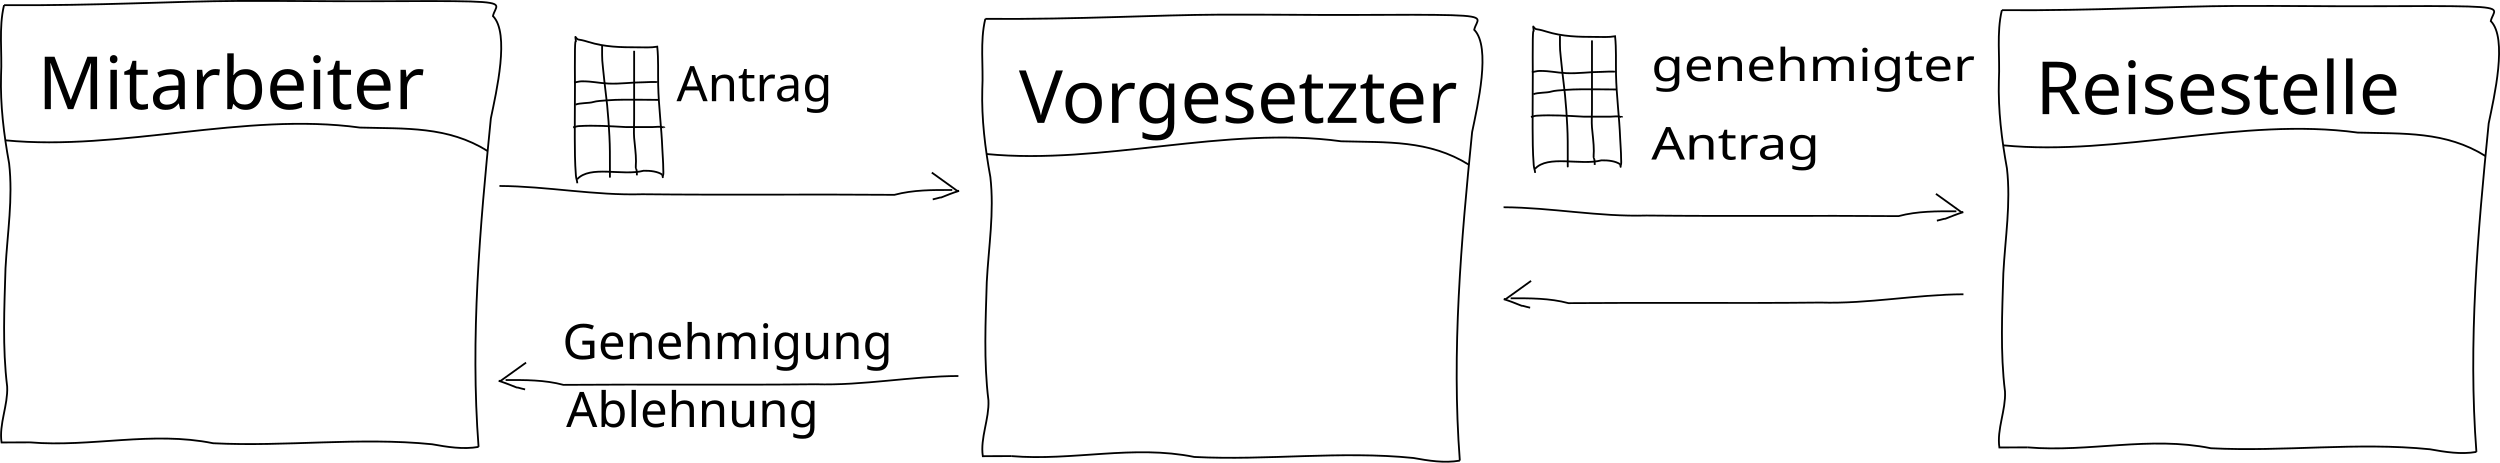
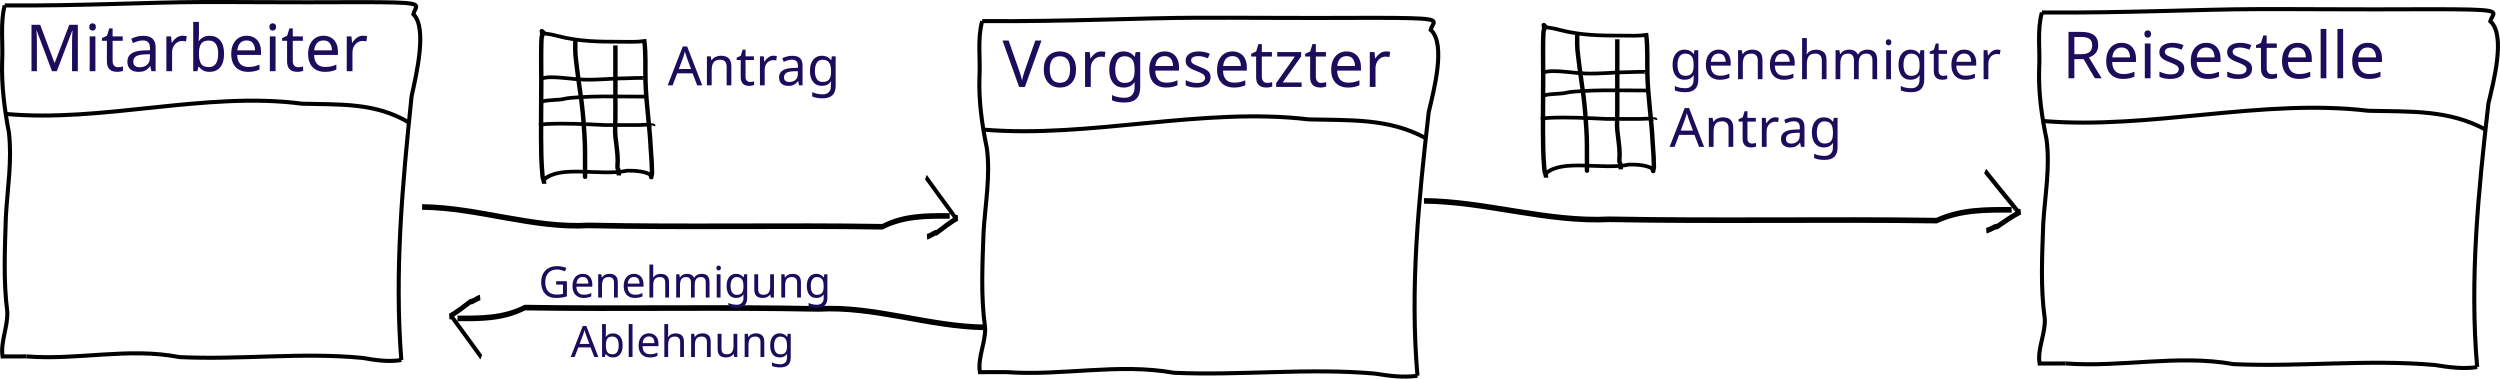
- <svg xmlns="http://www.w3.org/2000/svg" width="1363.286" height="252.301" viewBox="0 0 1363.286 252.301" version="1.1" id="svg5">
-   <defs id="defs2">
-     <rect x="325.743" y="-45.833" width="85.119" height="193.154" id="rect41378" />
-   </defs>
-   <g id="layer1" transform="translate(-17.12047,-12.51951)">
+ <svg xmlns="http://www.w3.org/2000/svg" width="615.424" height="93.214" viewBox="0 0 615.424 93.214" version="1.1" id="svg5">
+   <g id="layer1" transform="translate(-31.44192,-54.49134)">
    <g id="g43014">
-       <text xml:space="preserve" style="font-style:normal;font-weight:normal;font-size:40px;line-height:1.25;font-family:sans-serif;fill:#000000;fill-opacity:1;stroke:none" x="37.649" y="72.024" id="text10427">
-         <tspan id="tspan10425" x="37.649" y="72.024">Mitarbeiter</tspan>
+       <text xml:space="preserve" style="font-style:normal;font-variant:normal;font-weight:normal;font-stretch:normal;font-size:16px;line-height:1.25;font-family:sans-serif;-inkscape-font-specification:'sans-serif, Normal';font-variant-ligatures:normal;font-variant-caps:normal;font-variant-numeric:normal;font-variant-east-asian:normal;fill:#1c0c5b;fill-opacity:1;stroke:none" x="37.649" y="72.024" id="text10427">
+         <tspan id="tspan10425" x="37.649" y="72.024" style="font-style:normal;font-variant:normal;font-weight:normal;font-stretch:normal;font-size:16px;font-family:sans-serif;-inkscape-font-specification:'sans-serif, Normal';font-variant-ligatures:normal;font-variant-caps:normal;font-variant-numeric:normal;font-variant-east-asian:normal;fill:#1c0c5b;fill-opacity:1">Mitarbeiter</tspan>
      </text>
-       <path style="fill:none;stroke:#000000;stroke-width:1px;stroke-linecap:butt;stroke-linejoin:miter;stroke-opacity:1" d="m 19.32,15.335 c -2.978,12.545 -0.957,25.59 -1.636,38.353 -0.451,16.111 1.533,32.107 4.403,47.925 2.189,19.146 -0.944,37.85 -1.967,57.239 -0.631,21.507 -1.712,43.086 0.914,64.518 0.488,10.178 -4.524,20.402 -3.073,30.435 l 15.509,-0.057" id="path19068" />
-       <path style="fill:none;stroke:#000000;stroke-width:1px;stroke-linecap:butt;stroke-linejoin:miter;stroke-opacity:1" d="m 19.32,15.335 c 51.468,0.364 93.612,-2.193 127.388,-2.299 28.716,-0.09 51.972,0.227 70.315,0.154 57.908,-0.231 69.596,-0.234 70.667,2.5 0.482,1.23 -1.184,3.012 -1.758,5.577 9.317,9.428 1.836,41.395 -1.14,55.795 -5.963,59.478 -11.256,119.381 -6.705,179.16" id="path19070" />
-       <path style="fill:none;stroke:#000000;stroke-width:1px;stroke-linecap:butt;stroke-linejoin:miter;stroke-opacity:1" d="M 20.022,89.035 C 83.048,95.135 150.359,73.485 213.351,82.084 c 24.926,0.718 47.898,-0.86 69.721,12.819" id="path19072" />
-       <path style="fill:none;stroke:#000000;stroke-width:1px;stroke-linecap:butt;stroke-linejoin:miter;stroke-opacity:1" d="m 33.47,253.749 c 33.309,2.799 66.676,-6.289 99.84,0.476 39.778,2.004 79.85,-3.423 119.43,0.553 8.332,1.497 16.901,2.907 25.349,1.444" id="path19074" />
+       <path style="fill:none;stroke:#000000;stroke-width:1;stroke-linecap:butt;stroke-linejoin:miter;stroke-miterlimit:4;stroke-dasharray:none;stroke-opacity:1" d="m 32.584,55.83 c -1.124,4.546 -0.361,9.273 -0.617,13.898 -0.17,5.838 0.579,11.634 1.662,17.366 0.826,6.938 -0.356,13.715 -0.742,20.741 -0.238,7.793 -0.646,15.613 0.345,23.379 0.184,3.688 -1.707,7.393 -1.16,11.029 l 5.853,-0.021" id="path19068" />
+       <path style="fill:none;stroke:#000000;stroke-width:1;stroke-linecap:butt;stroke-linejoin:miter;stroke-miterlimit:4;stroke-dasharray:none;stroke-opacity:1" d="m 32.584,55.83 c 19.422,0.132 35.326,-0.795 48.072,-0.833 10.836,-0.033 19.613,0.082 26.535,0.056 21.853,-0.084 26.263,-0.085 26.667,0.906 0.182,0.446 -0.447,1.092 -0.664,2.021 3.516,3.416 0.693,15 -0.43,20.218 -2.25,21.553 -4.247,43.259 -2.53,64.921" id="path19070" />
+       <path style="fill:none;stroke:#000000;stroke-width:1;stroke-linecap:butt;stroke-linejoin:miter;stroke-miterlimit:4;stroke-dasharray:none;stroke-opacity:1" d="m 32.849,82.537 c 23.784,2.21 49.185,-5.635 72.956,-2.519 9.406,0.26 18.075,-0.312 26.31,4.645" id="path19072" />
+       <path style="fill:none;stroke:#000000;stroke-width:1;stroke-linecap:butt;stroke-linejoin:miter;stroke-miterlimit:4;stroke-dasharray:none;stroke-opacity:1" d="m 37.924,142.223 c 12.57,1.014 25.161,-2.279 37.676,0.173 15.011,0.726 30.133,-1.24 45.069,0.2 3.144,0.543 6.378,1.053 9.566,0.523" id="path19074" />
    </g>
-     <g id="g43006">
-       <text xml:space="preserve" style="font-style:normal;font-weight:normal;font-size:40px;line-height:1.25;font-family:sans-serif;fill:#000000;fill-opacity:1;stroke:none" x="572.744" y="79.504" id="text10427-9">
-         <tspan id="tspan10425-1" x="572.744" y="79.504">Vorgesetzter</tspan>
+     <g id="g42933-3" transform="matrix(0.5859017,0,0,1.004825,212.3804,-10.53941)" style="stroke-width:1.375;stroke-miterlimit:4;stroke-dasharray:none">
+       <path style="fill:none;stroke:#000000;stroke-width:1.375;stroke-linecap:butt;stroke-linejoin:miter;stroke-miterlimit:4;stroke-dasharray:none;stroke-opacity:1" d="m 289.471,113.93 c 26.06,0.14 51.873,5.292 77.974,4.512 45.8,0.503 91.603,-0.061 137.403,0.326 10.3,-2.753 21.033,-2.667 31.536,-2.643" id="path42322-4" />
+       <path style="fill:none;stroke:#000000;stroke-width:1.375;stroke-linecap:butt;stroke-linejoin:miter;stroke-miterlimit:4;stroke-dasharray:none;stroke-opacity:1" d="m 525.245,106.623 c 3.211,2.325 10.083,7.307 11.46,8.235 2.621,1.766 1.766,1.734 3.414,1.734" id="path42539-4" />
+       <path style="fill:none;stroke:#000000;stroke-width:1.375;stroke-linecap:butt;stroke-linejoin:miter;stroke-miterlimit:4;stroke-dasharray:none;stroke-opacity:1" d="m 540.095,116.607 c -3.356,1.03 -6.618,2.352 -9.803,3.623 -0.162,0.065 -0.369,-0.038 -0.545,0 -1.365,0.297 -2.606,0.793 -3.994,1.014" id="path42541-3" />
+     </g>
+     <text xml:space="preserve" style="font-style:normal;font-variant:normal;font-weight:normal;font-stretch:normal;font-size:13.333px;line-height:1.25;font-family:sans-serif;-inkscape-font-specification:'sans-serif, Normal';font-variant-ligatures:normal;font-variant-caps:normal;font-variant-numeric:normal;font-variant-east-asian:normal;fill:#1c0c5b;fill-opacity:1;stroke:none" x="442.44" y="73.986" id="text44302-9">
+       <tspan id="tspan44300-72" x="442.44" y="73.986" style="font-style:normal;font-variant:normal;font-weight:normal;font-stretch:normal;font-size:13.333px;font-family:sans-serif;-inkscape-font-specification:'sans-serif, Normal';font-variant-ligatures:normal;font-variant-caps:normal;font-variant-numeric:normal;font-variant-east-asian:normal;fill:#1c0c5b;fill-opacity:1">genehmigter</tspan>
+       <tspan x="442.44" y="90.652" style="font-style:normal;font-variant:normal;font-weight:normal;font-stretch:normal;font-size:13.333px;font-family:sans-serif;-inkscape-font-specification:'sans-serif, Normal';font-variant-ligatures:normal;font-variant-caps:normal;font-variant-numeric:normal;font-variant-east-asian:normal;fill:#1c0c5b;fill-opacity:1" id="tspan1146">Antrag</tspan>
+     </text>
+     <g id="g42980-2" transform="matrix(0.5652674,0,0,0.4715808,191.3804,47.0981)" style="stroke-width:1.937;stroke-miterlimit:4;stroke-dasharray:none">
+       <path style="fill:none;stroke:#000000;stroke-width:1.937;stroke-linecap:butt;stroke-linejoin:miter;stroke-miterlimit:4;stroke-dasharray:none;stroke-opacity:1" d="m 389.612,31.155 c -0.084,-0.808 -0.168,-1.617 -0.252,-2.425 0,-0.058 -0.006,-0.231 0,-0.173 0.643,6.186 -0.066,-1.841 -0.252,6.93 -0.137,6.466 0,12.935 0,19.403 0,12.877 -0.23,25.757 0,38.632 0.063,3.527 0.242,7.052 0.504,10.568 0.158,2.123 0.756,2.898 0.756,4.331" id="path23358-7" />
+       <path style="fill:none;stroke:#000000;stroke-width:1.937;stroke-linecap:butt;stroke-linejoin:miter;stroke-miterlimit:4;stroke-dasharray:none;stroke-opacity:1" d="m 389.36,28.73 c 2.145,2.211 0.326,0.496 7.059,2.599 9.06,2.83 17.649,2.945 26.975,2.945 3.515,0 7.126,0.248 10.588,-0.346 0.717,6.909 0.36,13.861 0.504,20.789 0.244,11.723 1.821,23.304 2.269,34.994 0.138,3.612 0.504,7.095 0.504,10.741 0,0.851 0.144,2.228 0,3.118 -0.311,1.922 -0.252,-0.301 -0.252,1.213 0,0.116 0.024,0.459 0,0.346 -0.096,-0.459 -0.168,-0.924 -0.252,-1.386" id="path23360-0" />
+       <path style="fill:none;stroke:#000000;stroke-width:1.937;stroke-linecap:butt;stroke-linejoin:miter;stroke-miterlimit:4;stroke-dasharray:none;stroke-opacity:1" d="m 390.266,106.256 c 7.089,-7.866 24.773,-1.68 36.295,-4.68 3.682,-0.074 7.787,0.403 10.194,2.166" id="path23362-3" />
+       <path style="fill:none;stroke:#000000;stroke-width:1.937;stroke-linecap:butt;stroke-linejoin:miter;stroke-miterlimit:4;stroke-dasharray:none;stroke-opacity:1" d="m 403.916,33.407 c 0,9.443 -0.162,5.733 1.234,19.403 0.445,4.356 1.08,8.631 1.509,12.993 0.732,7.445 0.872,10.561 1.234,16.977 0.317,5.609 0.274,11.169 0.274,16.804 0,0.262 0,7.626 0,4.677" id="path23364-4" />
+       <path style="fill:none;stroke:#000000;stroke-width:1.937;stroke-linecap:butt;stroke-linejoin:miter;stroke-miterlimit:4;stroke-dasharray:none;stroke-opacity:1" d="m 421.376,36.179 c 0,4.092 0,8.184 0,12.276 0,8.432 0,16.864 0,25.296 0,3.211 -0.256,6.65 0,9.858 0.347,4.358 1.008,8.418 1.008,12.834 0,0.346 -0.24,3.915 0,4.092 0.511,0.377 0.504,2.587 0.504,3.534" id="path23366-6" />
+       <path style="fill:none;stroke:#000000;stroke-width:1.937;stroke-linecap:butt;stroke-linejoin:miter;stroke-miterlimit:4;stroke-dasharray:none;stroke-opacity:1" d="m 388.603,53.503 c 1.429,-0.231 2.841,-0.693 4.286,-0.693 5.852,0 8.92,0.945 14.37,1.213 6.569,0.322 12.88,-0.693 19.412,-0.693 0.655,0 6.78,-0.365 7.311,0 0.226,0.155 0,-0.289 0,0" id="path23368-3" />
+       <path style="fill:none;stroke:#000000;stroke-width:1.937;stroke-linecap:butt;stroke-linejoin:miter;stroke-miterlimit:4;stroke-dasharray:none;stroke-opacity:1" d="m 389.391,65.541 c 2.269,-1.039 7.442,-0.695 9.801,-1.47 1.5,-0.493 5.085,-0.715 7.059,-0.866 6.375,-0.487 12.769,-0.395 19.16,-0.346 l 9.412,0.072" id="path23370-6" />
+       <path style="fill:none;stroke:#000000;stroke-width:1.937;stroke-linecap:butt;stroke-linejoin:miter;stroke-miterlimit:4;stroke-dasharray:none;stroke-opacity:1" d="m 388.099,77.93 c 1.008,-0.231 1.996,-0.629 3.025,-0.693 8.544,-0.534 17.201,0.07 25.714,0.52 0.755,0.04 1.513,0 2.269,0 h 12.353 c 0.751,0 4.524,-0.356 5.042,0 0.324,0.223 1.46,-0.043 1.345,0.353" id="path23372-3" />
+     </g>
+     <g id="g43014-8" transform="translate(247.6536,45.58126)">
+       <g id="g956" transform="translate(-7.071068,-41.7193)">
+         <text xml:space="preserve" style="font-style:normal;font-variant:normal;font-weight:normal;font-stretch:normal;font-size:16px;line-height:1.25;font-family:sans-serif;-inkscape-font-specification:'sans-serif, Normal';font-variant-ligatures:normal;font-variant-caps:normal;font-variant-numeric:normal;font-variant-east-asian:normal;fill:#1c0c5b;fill-opacity:1;stroke:none" x="37.649" y="72.024" id="text10427-5">
+           <tspan id="tspan10425-3" x="37.649" y="72.024">Vorgesetzter</tspan>
+         </text>
+         <path style="fill:none;stroke:#000000;stroke-width:1;stroke-linecap:butt;stroke-linejoin:miter;stroke-miterlimit:4;stroke-dasharray:none;stroke-opacity:1" d="m 32.646,55.83 c -1.233,4.546 -0.396,9.273 -0.677,13.898 -0.187,5.838 0.635,11.634 1.823,17.366 0.907,6.938 -0.391,13.715 -0.815,20.741 -0.261,7.793 -0.709,15.613 0.378,23.379 0.202,3.688 -1.873,7.393 -1.273,11.029 l 6.422,-0.021" id="path19068-9" />
+         <path style="fill:none;stroke:#000000;stroke-width:1;stroke-linecap:butt;stroke-linejoin:miter;stroke-miterlimit:4;stroke-dasharray:none;stroke-opacity:1" d="m 32.646,55.83 c 21.312,0.132 38.763,-0.795 52.748,-0.833 11.891,-0.033 21.52,0.082 29.116,0.056 23.978,-0.084 28.818,-0.085 29.262,0.906 0.199,0.446 -0.49,1.092 -0.728,2.021 3.858,3.416 0.76,15 -0.472,20.218 -2.469,21.553 -4.661,43.259 -2.776,64.921" id="path19070-4" />
+         <path style="fill:none;stroke:#000000;stroke-width:1;stroke-linecap:butt;stroke-linejoin:miter;stroke-miterlimit:4;stroke-dasharray:none;stroke-opacity:1" d="m 32.937,82.537 c 26.098,2.21 53.97,-5.635 80.053,-2.519 10.321,0.26 19.833,-0.312 28.87,4.645" id="path19072-1" />
+         <path style="fill:none;stroke:#000000;stroke-width:1;stroke-linecap:butt;stroke-linejoin:miter;stroke-miterlimit:4;stroke-dasharray:none;stroke-opacity:1" d="m 38.505,142.223 c 13.792,1.014 27.609,-2.279 41.341,0.173 16.471,0.726 33.064,-1.24 49.453,0.2 3.45,0.543 6.998,1.053 10.496,0.523" id="path19074-5" />
+       </g>
+     </g>
+     <text xml:space="preserve" style="font-style:normal;font-variant:normal;font-weight:normal;font-stretch:normal;font-size:10.667px;line-height:1.25;font-family:sans-serif;-inkscape-font-specification:'sans-serif, Normal';font-variant-ligatures:normal;font-variant-caps:normal;font-variant-numeric:normal;font-variant-east-asian:normal;fill:#1c0c5b;fill-opacity:1;stroke:none" x="171.929" y="142.376" id="text44302-8-8">
+       <tspan id="tspan44300-7-3" x="171.929" y="142.376" style="font-style:normal;font-variant:normal;font-weight:normal;font-stretch:normal;font-size:10.667px;font-family:sans-serif;-inkscape-font-specification:'sans-serif, Normal';font-variant-ligatures:normal;font-variant-caps:normal;font-variant-numeric:normal;font-variant-east-asian:normal;fill:#1c0c5b;fill-opacity:1">Ablehnung</tspan>
+     </text>
+     <g id="g42933-4" transform="matrix(-0.5260187,0,0,-1.006043,426.2058,249.6955)" style="stroke-width:1.375;stroke-miterlimit:4;stroke-dasharray:none">
+       <path style="fill:none;stroke:#000000;stroke-width:1.375;stroke-linecap:butt;stroke-linejoin:miter;stroke-miterlimit:4;stroke-dasharray:none;stroke-opacity:1" d="m 289.471,113.93 c 26.06,0.14 51.873,5.292 77.974,4.512 45.8,0.503 91.603,-0.061 137.403,0.326 10.3,-2.753 21.033,-2.667 31.536,-2.643" id="path42322-1" />
+       <path style="fill:none;stroke:#000000;stroke-width:1.375;stroke-linecap:butt;stroke-linejoin:miter;stroke-miterlimit:4;stroke-dasharray:none;stroke-opacity:1" d="m 525.245,106.623 c 3.211,2.325 10.083,7.307 11.46,8.235 2.621,1.766 1.766,1.734 3.414,1.734" id="path42539-5" />
+       <path style="fill:none;stroke:#000000;stroke-width:1.375;stroke-linecap:butt;stroke-linejoin:miter;stroke-miterlimit:4;stroke-dasharray:none;stroke-opacity:1" d="m 540.095,116.607 c -3.356,1.03 -6.618,2.352 -9.803,3.623 -0.162,0.065 -0.369,-0.038 -0.545,0 -1.365,0.297 -2.606,0.793 -3.994,1.014" id="path42541-5" />
+     </g>
+     <text xml:space="preserve" style="font-style:normal;font-variant:normal;font-weight:normal;font-stretch:normal;font-size:10.667px;line-height:1.25;font-family:sans-serif;-inkscape-font-specification:'sans-serif, Normal';font-variant-ligatures:normal;font-variant-caps:normal;font-variant-numeric:normal;font-variant-east-asian:normal;fill:#1c0c5b;fill-opacity:1;stroke:none" x="164.013" y="127.727" id="text44302-8">
+       <tspan id="tspan44300-7" x="164.013" y="127.727" style="font-style:normal;font-variant:normal;font-weight:normal;font-stretch:normal;font-size:10.667px;font-family:sans-serif;-inkscape-font-specification:'sans-serif, Normal';font-variant-ligatures:normal;font-variant-caps:normal;font-variant-numeric:normal;font-variant-east-asian:normal;fill:#1c0c5b;fill-opacity:1">Genehmigung</tspan>
+     </text>
+     <g id="g42933" transform="matrix(0.5260187,0,0,1.006043,-16.91262,-9.174027)" style="stroke-width:1.375;stroke-miterlimit:4;stroke-dasharray:none">
+       <path style="fill:none;stroke:#000000;stroke-width:1.375;stroke-linecap:butt;stroke-linejoin:miter;stroke-miterlimit:4;stroke-dasharray:none;stroke-opacity:1" d="m 289.471,113.93 c 26.06,0.14 51.873,5.292 77.974,4.512 45.8,0.503 91.603,-0.061 137.403,0.326 10.3,-2.753 21.033,-2.667 31.536,-2.643" id="path42322" />
+       <path style="fill:none;stroke:#000000;stroke-width:1.375;stroke-linecap:butt;stroke-linejoin:miter;stroke-miterlimit:4;stroke-dasharray:none;stroke-opacity:1" d="m 525.245,106.623 c 3.211,2.325 10.083,7.307 11.46,8.235 2.621,1.766 1.766,1.734 3.414,1.734" id="path42539" />
+       <path style="fill:none;stroke:#000000;stroke-width:1.375;stroke-linecap:butt;stroke-linejoin:miter;stroke-miterlimit:4;stroke-dasharray:none;stroke-opacity:1" d="m 540.095,116.607 c -3.356,1.03 -6.618,2.352 -9.803,3.623 -0.162,0.065 -0.369,-0.038 -0.545,0 -1.365,0.297 -2.606,0.793 -3.994,1.014" id="path42541" />
+     </g>
+     <text xml:space="preserve" style="font-style:normal;font-variant:normal;font-weight:normal;font-stretch:normal;font-size:13.333px;line-height:1.25;font-family:sans-serif;-inkscape-font-specification:'sans-serif, Normal';font-variant-ligatures:normal;font-variant-caps:normal;font-variant-numeric:normal;font-variant-east-asian:normal;fill:#1c0c5b;fill-opacity:1;stroke:none" x="195.802" y="75.49" id="text44302">
+       <tspan id="tspan44300" x="195.802" y="75.49" style="font-style:normal;font-variant:normal;font-weight:normal;font-stretch:normal;font-size:13.333px;font-family:sans-serif;-inkscape-font-specification:'sans-serif, Normal';font-variant-ligatures:normal;font-variant-caps:normal;font-variant-numeric:normal;font-variant-east-asian:normal;fill:#1c0c5b;fill-opacity:1">Antrag</tspan>
+     </text>
+     <g id="g42980" transform="matrix(0.5652674,0,0,0.4715808,-55.25706,48.60231)" style="stroke-width:1.937;stroke-miterlimit:4;stroke-dasharray:none">
+       <path style="fill:none;stroke:#000000;stroke-width:1.937;stroke-linecap:butt;stroke-linejoin:miter;stroke-miterlimit:4;stroke-dasharray:none;stroke-opacity:1" d="m 389.612,31.155 c -0.084,-0.808 -0.168,-1.617 -0.252,-2.425 0,-0.058 -0.006,-0.231 0,-0.173 0.643,6.186 -0.066,-1.841 -0.252,6.93 -0.137,6.466 0,12.935 0,19.403 0,12.877 -0.23,25.757 0,38.632 0.063,3.527 0.242,7.052 0.504,10.568 0.158,2.123 0.756,2.898 0.756,4.331" id="path23358" />
+       <path style="fill:none;stroke:#000000;stroke-width:1.937;stroke-linecap:butt;stroke-linejoin:miter;stroke-miterlimit:4;stroke-dasharray:none;stroke-opacity:1" d="m 389.36,28.73 c 2.145,2.211 0.326,0.496 7.059,2.599 9.06,2.83 17.649,2.945 26.975,2.945 3.515,0 7.126,0.248 10.588,-0.346 0.717,6.909 0.36,13.861 0.504,20.789 0.244,11.723 1.821,23.304 2.269,34.994 0.138,3.612 0.504,7.095 0.504,10.741 0,0.851 0.144,2.228 0,3.118 -0.311,1.922 -0.252,-0.301 -0.252,1.213 0,0.116 0.024,0.459 0,0.346 -0.096,-0.459 -0.168,-0.924 -0.252,-1.386" id="path23360" />
+       <path style="fill:none;stroke:#000000;stroke-width:1.937;stroke-linecap:butt;stroke-linejoin:miter;stroke-miterlimit:4;stroke-dasharray:none;stroke-opacity:1" d="m 390.266,106.256 c 7.089,-7.866 24.773,-1.68 36.295,-4.68 3.682,-0.074 7.787,0.403 10.194,2.166" id="path23362" />
+       <path style="fill:none;stroke:#000000;stroke-width:1.937;stroke-linecap:butt;stroke-linejoin:miter;stroke-miterlimit:4;stroke-dasharray:none;stroke-opacity:1" d="m 403.916,33.407 c 0,9.443 -0.162,5.733 1.234,19.403 0.445,4.356 1.08,8.631 1.509,12.993 0.732,7.445 0.872,10.561 1.234,16.977 0.317,5.609 0.274,11.169 0.274,16.804 0,0.262 0,7.626 0,4.677" id="path23364" />
+       <path style="fill:none;stroke:#000000;stroke-width:1.937;stroke-linecap:butt;stroke-linejoin:miter;stroke-miterlimit:4;stroke-dasharray:none;stroke-opacity:1" d="m 421.376,36.179 c 0,4.092 0,8.184 0,12.276 0,8.432 0,16.864 0,25.296 0,3.211 -0.256,6.65 0,9.858 0.347,4.358 1.008,8.418 1.008,12.834 0,0.346 -0.24,3.915 0,4.092 0.511,0.377 0.504,2.587 0.504,3.534" id="path23366" />
+       <path style="fill:none;stroke:#000000;stroke-width:1.937;stroke-linecap:butt;stroke-linejoin:miter;stroke-miterlimit:4;stroke-dasharray:none;stroke-opacity:1" d="m 388.603,53.503 c 1.429,-0.231 2.841,-0.693 4.286,-0.693 5.852,0 8.92,0.945 14.37,1.213 6.569,0.322 12.88,-0.693 19.412,-0.693 0.655,0 6.78,-0.365 7.311,0 0.226,0.155 0,-0.289 0,0" id="path23368" />
+       <path style="fill:none;stroke:#000000;stroke-width:1.937;stroke-linecap:butt;stroke-linejoin:miter;stroke-miterlimit:4;stroke-dasharray:none;stroke-opacity:1" d="m 389.391,65.541 c 2.269,-1.039 7.442,-0.695 9.801,-1.47 1.5,-0.493 5.085,-0.715 7.059,-0.866 6.375,-0.487 12.769,-0.395 19.16,-0.346 l 9.412,0.072" id="path23370" />
+       <path style="fill:none;stroke:#000000;stroke-width:1.937;stroke-linecap:butt;stroke-linejoin:miter;stroke-miterlimit:4;stroke-dasharray:none;stroke-opacity:1" d="m 388.099,77.93 c 1.008,-0.231 1.996,-0.629 3.025,-0.693 8.544,-0.534 17.201,0.07 25.714,0.52 0.755,0.04 1.513,0 2.269,0 h 12.353 c 0.751,0 4.524,-0.356 5.042,0 0.324,0.223 1.46,-0.043 1.345,0.353" id="path23372" />
+     </g>
+     <g id="g955">
+       <text xml:space="preserve" style="font-style:normal;font-variant:normal;font-weight:normal;font-stretch:normal;font-size:16px;line-height:1.25;font-family:sans-serif;-inkscape-font-specification:'sans-serif, Normal';font-variant-ligatures:normal;font-variant-caps:normal;font-variant-numeric:normal;font-variant-east-asian:normal;fill:#1c0c5b;fill-opacity:1;stroke:none" x="539.096" y="73.764" id="text10427-5-8">
+         <tspan id="tspan10425-3-3" x="539.096" y="73.764" style="font-style:normal;font-variant:normal;font-weight:normal;font-stretch:normal;font-size:16px;font-family:sans-serif;-inkscape-font-specification:'sans-serif, Normal';font-variant-ligatures:normal;font-variant-caps:normal;font-variant-numeric:normal;font-variant-east-asian:normal;fill:#1c0c5b;fill-opacity:1">Reisestelle</tspan>
      </text>
-       <path style="fill:none;stroke:#000000;stroke-width:1px;stroke-linecap:butt;stroke-linejoin:miter;stroke-opacity:1" d="m 554.416,22.815 c -2.978,12.545 -0.957,25.59 -1.636,38.353 -0.451,16.111 1.533,32.107 4.403,47.925 2.189,19.146 -0.944,37.85 -1.967,57.239 -0.631,21.507 -1.712,43.086 0.914,64.518 0.488,10.178 -4.524,20.402 -3.073,30.435 l 15.509,-0.057" id="path19068-2" />
-       <path style="fill:none;stroke:#000000;stroke-width:1px;stroke-linecap:butt;stroke-linejoin:miter;stroke-opacity:1" d="m 554.416,22.815 c 51.468,0.364 93.612,-2.193 127.388,-2.299 28.716,-0.09 51.972,0.227 70.315,0.154 57.908,-0.231 69.596,-0.234 70.667,2.5 0.482,1.23 -1.184,3.012 -1.758,5.577 9.317,9.428 1.836,41.395 -1.14,55.795 -5.963,59.478 -11.256,119.381 -6.705,179.16" id="path19070-0" />
-       <path style="fill:none;stroke:#000000;stroke-width:1px;stroke-linecap:butt;stroke-linejoin:miter;stroke-opacity:1" d="m 555.118,96.516 c 63.026,6.1 130.337,-15.55 193.329,-6.951 24.926,0.718 47.898,-0.86 69.721,12.819" id="path19072-4" />
-       <path style="fill:none;stroke:#000000;stroke-width:1px;stroke-linecap:butt;stroke-linejoin:miter;stroke-opacity:1" d="m 568.566,261.23 c 33.309,2.799 66.676,-6.289 99.84,0.476 39.778,2.004 79.85,-3.423 119.43,0.553 8.332,1.497 16.901,2.907 25.349,1.444" id="path19074-2" />
+       <path style="fill:none;stroke:#000000;stroke-width:1;stroke-linecap:butt;stroke-linejoin:miter;stroke-miterlimit:4;stroke-dasharray:none;stroke-opacity:1" d="m 534.093,57.571 c -1.233,4.546 -0.396,9.273 -0.677,13.898 -0.187,5.838 0.635,11.634 1.823,17.366 0.906,6.938 -0.391,13.715 -0.815,20.741 -0.261,7.793 -0.709,15.613 0.378,23.379 0.202,3.688 -1.873,7.393 -1.273,11.029 l 6.422,-0.021" id="path19068-9-8" />
+       <path style="fill:none;stroke:#000000;stroke-width:1;stroke-linecap:butt;stroke-linejoin:miter;stroke-miterlimit:4;stroke-dasharray:none;stroke-opacity:1" d="m 534.093,57.571 c 21.312,0.132 38.763,-0.795 52.748,-0.833 11.891,-0.033 21.52,0.082 29.116,0.056 23.978,-0.084 28.818,-0.085 29.262,0.906 0.199,0.446 -0.49,1.092 -0.728,2.021 3.858,3.416 0.76,15 -0.472,20.218 -2.469,21.553 -4.661,43.259 -2.776,64.921" id="path19070-4-5" />
+       <path style="fill:none;stroke:#000000;stroke-width:1;stroke-linecap:butt;stroke-linejoin:miter;stroke-miterlimit:4;stroke-dasharray:none;stroke-opacity:1" d="m 534.384,84.277 c 26.098,2.21 53.97,-5.635 80.053,-2.519 10.321,0.26 19.833,-0.312 28.87,4.645" id="path19072-1-2" />
+       <path style="fill:none;stroke:#000000;stroke-width:1;stroke-linecap:butt;stroke-linejoin:miter;stroke-miterlimit:4;stroke-dasharray:none;stroke-opacity:1" d="m 539.952,143.963 c 13.792,1.014 27.609,-2.279 41.341,0.173 16.471,0.726 33.064,-1.24 49.453,0.2 3.45,0.543 6.998,1.053 10.496,0.523" id="path19074-5-2" />
    </g>
-     <g id="g42998" transform="translate(-210.0796,-16.20448)">
-       <text xml:space="preserve" style="font-style:normal;font-weight:normal;font-size:40px;line-height:1.25;font-family:sans-serif;fill:#000000;fill-opacity:1;stroke:none" x="1337.177" y="90.963" id="text10427-9-4">
-         <tspan id="tspan10425-1-2" x="1337.177" y="90.963">Reisestelle</tspan>
-       </text>
-       <path style="fill:none;stroke:#000000;stroke-width:1px;stroke-linecap:butt;stroke-linejoin:miter;stroke-opacity:1" d="m 1318.848,34.274 c -2.978,12.545 -0.957,25.59 -1.636,38.353 -0.451,16.111 1.533,32.107 4.403,47.925 2.189,19.146 -0.944,37.85 -1.967,57.239 -0.631,21.507 -1.712,43.086 0.914,64.518 0.487,10.178 -4.524,20.402 -3.074,30.435 l 15.509,-0.057" id="path19068-2-3" />
-       <path style="fill:none;stroke:#000000;stroke-width:1px;stroke-linecap:butt;stroke-linejoin:miter;stroke-opacity:1" d="m 1318.848,34.274 c 51.468,0.364 93.612,-2.193 127.388,-2.299 28.716,-0.09 51.972,0.227 70.315,0.154 57.908,-0.231 69.596,-0.234 70.667,2.5 0.482,1.23 -1.184,3.012 -1.758,5.577 9.318,9.428 1.836,41.395 -1.14,55.795 -5.963,59.478 -11.256,119.381 -6.705,179.16" id="path19070-0-0" />
-       <path style="fill:none;stroke:#000000;stroke-width:1px;stroke-linecap:butt;stroke-linejoin:miter;stroke-opacity:1" d="m 1319.55,107.974 c 63.026,6.1 130.337,-15.55 193.329,-6.951 24.926,0.718 47.898,-0.86 69.721,12.819" id="path19072-4-2" />
-       <path style="fill:none;stroke:#000000;stroke-width:1px;stroke-linecap:butt;stroke-linejoin:miter;stroke-opacity:1" d="m 1332.998,272.688 c 33.309,2.799 66.677,-6.289 99.84,0.476 39.778,2.004 79.85,-3.423 119.43,0.553 8.332,1.497 16.901,2.907 25.349,1.444" id="path19074-2-4" />
-     </g>
-     <g id="g42980" transform="translate(-58.45189,4.051121)">
-       <path style="fill:none;stroke:#000000;stroke-width:1;stroke-linecap:butt;stroke-linejoin:miter;stroke-miterlimit:4;stroke-dasharray:none;stroke-opacity:1" d="m 389.612,31.155 c -0.084,-0.808 -0.168,-1.617 -0.252,-2.425 0,-0.058 -0.006,-0.231 0,-0.173 0.643,6.186 -0.066,-1.841 -0.252,6.93 -0.137,6.466 0,12.935 0,19.403 0,12.877 -0.23,25.757 0,38.632 0.063,3.527 0.242,7.052 0.504,10.568 0.158,2.123 0.756,2.898 0.756,4.331" id="path23358" />
-       <path style="fill:none;stroke:#000000;stroke-width:1;stroke-linecap:butt;stroke-linejoin:miter;stroke-miterlimit:4;stroke-dasharray:none;stroke-opacity:1" d="m 389.36,28.73 c 2.145,2.211 0.326,0.496 7.059,2.599 9.06,2.83 17.649,2.945 26.975,2.945 3.515,0 7.126,0.248 10.588,-0.346 0.717,6.909 0.36,13.861 0.504,20.789 0.244,11.723 1.821,23.304 2.269,34.994 0.138,3.612 0.504,7.095 0.504,10.741 0,0.851 0.144,2.228 0,3.118 -0.311,1.922 -0.252,-0.301 -0.252,1.213 0,0.116 0.024,0.459 0,0.346 -0.096,-0.459 -0.168,-0.924 -0.252,-1.386" id="path23360" />
-       <path style="fill:none;stroke:#000000;stroke-width:1;stroke-linecap:butt;stroke-linejoin:miter;stroke-miterlimit:4;stroke-dasharray:none;stroke-opacity:1" d="m 390.266,106.256 c 7.089,-7.866 24.773,-1.68 36.295,-4.68 3.682,-0.074 7.787,0.403 10.194,2.166" id="path23362" />
-       <path style="fill:none;stroke:#000000;stroke-width:1;stroke-linecap:butt;stroke-linejoin:miter;stroke-miterlimit:4;stroke-dasharray:none;stroke-opacity:1" d="m 403.916,33.407 c 0,9.443 -0.162,5.733 1.234,19.403 0.445,4.356 1.08,8.631 1.509,12.993 0.732,7.445 0.872,10.561 1.234,16.977 0.317,5.609 0.274,11.169 0.274,16.804 0,0.262 0,7.626 0,4.677" id="path23364" />
-       <path style="fill:none;stroke:#000000;stroke-width:1;stroke-linecap:butt;stroke-linejoin:miter;stroke-miterlimit:4;stroke-dasharray:none;stroke-opacity:1" d="m 421.376,36.179 c 0,4.092 0,8.184 0,12.276 0,8.432 0,16.864 0,25.296 0,3.211 -0.256,6.65 0,9.858 0.347,4.358 1.008,8.418 1.008,12.834 0,0.346 -0.24,3.915 0,4.092 0.511,0.377 0.504,2.587 0.504,3.534" id="path23366" />
-       <path style="fill:none;stroke:#000000;stroke-width:1;stroke-linecap:butt;stroke-linejoin:miter;stroke-miterlimit:4;stroke-dasharray:none;stroke-opacity:1" d="m 388.603,53.503 c 1.429,-0.231 2.841,-0.693 4.286,-0.693 5.852,0 8.92,0.945 14.37,1.213 6.569,0.322 12.88,-0.693 19.412,-0.693 0.655,0 6.78,-0.365 7.311,0 0.226,0.155 0,-0.289 0,0" id="path23368" />
-       <path style="fill:none;stroke:#000000;stroke-width:1;stroke-linecap:butt;stroke-linejoin:miter;stroke-miterlimit:4;stroke-dasharray:none;stroke-opacity:1" d="m 389.391,65.541 c 2.269,-1.039 7.442,-0.695 9.801,-1.47 1.5,-0.493 5.085,-0.715 7.059,-0.866 6.375,-0.487 12.769,-0.395 19.16,-0.346 l 9.412,0.072" id="path23370" />
-       <path style="fill:none;stroke:#000000;stroke-width:1;stroke-linecap:butt;stroke-linejoin:miter;stroke-miterlimit:4;stroke-dasharray:none;stroke-opacity:1" d="m 388.099,77.93 c 1.008,-0.231 1.996,-0.629 3.025,-0.693 8.544,-0.534 17.201,0.07 25.714,0.52 0.755,0.04 1.513,0 2.269,0 h 12.353 c 0.751,0 4.524,-0.356 5.042,0 0.324,0.223 1.46,-0.043 1.345,0.353" id="path23372" />
-     </g>
-     <g id="g42990" transform="translate(-196.7687,1.157463)">
-       <path style="fill:none;stroke:#000000;stroke-width:1;stroke-linecap:butt;stroke-linejoin:miter;stroke-miterlimit:4;stroke-dasharray:none;stroke-opacity:1" d="m 1050.249,28.379 c -0.084,-0.808 -0.168,-1.617 -0.252,-2.425 0,-0.058 -0.01,-0.231 0,-0.173 0.643,6.186 -0.066,-1.841 -0.252,6.93 -0.137,6.466 0,12.935 0,19.403 0,12.877 -0.23,25.757 0,38.632 0.063,3.527 0.242,7.052 0.504,10.568 0.158,2.123 0.756,2.898 0.756,4.331" id="path23358-3" />
-       <path style="fill:none;stroke:#000000;stroke-width:1;stroke-linecap:butt;stroke-linejoin:miter;stroke-miterlimit:4;stroke-dasharray:none;stroke-opacity:1" d="m 1049.997,25.953 c 2.145,2.211 0.326,0.496 7.059,2.599 9.06,2.83 17.649,2.945 26.975,2.945 3.515,0 7.126,0.248 10.588,-0.346 0.717,6.909 0.36,13.861 0.504,20.789 0.244,11.723 1.821,23.304 2.269,34.994 0.138,3.612 0.504,7.095 0.504,10.741 0,0.851 0.144,2.228 0,3.118 -0.311,1.922 -0.252,-0.301 -0.252,1.213 0,0.116 0.024,0.459 0,0.346 -0.095,-0.459 -0.168,-0.924 -0.252,-1.386" id="path23360-8" />
-       <path style="fill:none;stroke:#000000;stroke-width:1;stroke-linecap:butt;stroke-linejoin:miter;stroke-miterlimit:4;stroke-dasharray:none;stroke-opacity:1" d="m 1050.903,103.479 c 7.089,-7.866 24.773,-1.68 36.295,-4.68 3.682,-0.074 7.787,0.403 10.194,2.166" id="path23362-0" />
-       <path style="fill:none;stroke:#000000;stroke-width:1;stroke-linecap:butt;stroke-linejoin:miter;stroke-miterlimit:4;stroke-dasharray:none;stroke-opacity:1" d="m 1064.554,30.631 c 0,9.443 -0.162,5.733 1.234,19.403 0.445,4.356 1.08,8.631 1.509,12.993 0.732,7.445 0.872,10.561 1.234,16.977 0.317,5.609 0.274,11.169 0.274,16.804 0,0.262 0,7.626 0,4.677" id="path23364-6" />
-       <path style="fill:none;stroke:#000000;stroke-width:1;stroke-linecap:butt;stroke-linejoin:miter;stroke-miterlimit:4;stroke-dasharray:none;stroke-opacity:1" d="m 1082.014,33.403 c 0,4.092 0,8.184 0,12.276 0,8.432 0,16.864 0,25.296 0,3.211 -0.256,6.65 0,9.858 0.347,4.358 1.008,8.418 1.008,12.834 0,0.346 -0.24,3.915 0,4.092 0.511,0.377 0.504,2.587 0.504,3.534" id="path23366-2" />
-       <path style="fill:none;stroke:#000000;stroke-width:1;stroke-linecap:butt;stroke-linejoin:miter;stroke-miterlimit:4;stroke-dasharray:none;stroke-opacity:1" d="m 1049.241,50.726 c 1.429,-0.231 2.841,-0.693 4.286,-0.693 5.852,0 8.92,0.945 14.37,1.213 6.569,0.322 12.88,-0.693 19.412,-0.693 0.654,0 6.78,-0.365 7.311,0 0.226,0.155 0,-0.289 0,0" id="path23368-9" />
-       <path style="fill:none;stroke:#000000;stroke-width:1;stroke-linecap:butt;stroke-linejoin:miter;stroke-miterlimit:4;stroke-dasharray:none;stroke-opacity:1" d="m 1050.028,62.764 c 2.269,-1.039 7.442,-0.695 9.8,-1.47 1.5,-0.493 5.085,-0.715 7.059,-0.866 6.375,-0.487 12.769,-0.395 19.16,-0.346 l 9.412,0.072" id="path23370-8" />
-       <path style="fill:none;stroke:#000000;stroke-width:1;stroke-linecap:butt;stroke-linejoin:miter;stroke-miterlimit:4;stroke-dasharray:none;stroke-opacity:1" d="m 1048.736,75.153 c 1.008,-0.231 1.996,-0.629 3.025,-0.693 8.544,-0.534 17.201,0.07 25.714,0.52 0.755,0.04 1.513,0 2.269,0 h 12.353 c 0.751,0 4.524,-0.356 5.042,0 0.324,0.223 1.46,-0.043 1.345,0.353" id="path23372-8" />
-     </g>
-     <text xml:space="preserve" id="text41376" style="font-style:normal;font-weight:normal;font-size:40px;line-height:1.25;font-family:sans-serif;white-space:pre;shape-inside:url(#rect41378);fill:#000000;fill-opacity:1;stroke:none;" />
-     <g id="g42933">
-       <path style="fill:none;stroke:#000000;stroke-width:0.977;stroke-linecap:butt;stroke-linejoin:miter;stroke-miterlimit:4;stroke-dasharray:none;stroke-opacity:1" d="m 289.471,113.93 c 26.06,0.14 51.873,5.292 77.974,4.512 45.8,0.503 91.603,-0.061 137.403,0.326 10.3,-2.753 21.033,-2.667 31.536,-2.643" id="path42322" />
-       <path style="fill:none;stroke:#000000;stroke-width:1;stroke-linecap:butt;stroke-linejoin:miter;stroke-miterlimit:4;stroke-dasharray:none;stroke-opacity:1" d="m 525.245,106.623 c 3.211,2.325 10.083,7.307 11.46,8.235 2.621,1.766 1.766,1.734 3.414,1.734" id="path42539" />
-       <path style="fill:none;stroke:#000000;stroke-width:1;stroke-linecap:butt;stroke-linejoin:miter;stroke-miterlimit:4;stroke-dasharray:none;stroke-opacity:1" d="m 540.095,116.607 c -3.356,1.03 -6.618,2.352 -9.803,3.623 -0.162,0.065 -0.369,-0.038 -0.545,0 -1.365,0.297 -2.606,0.793 -3.994,1.014" id="path42541" />
-     </g>
-     <g id="g42933-6" transform="translate(547.5753,11.60652)">
-       <path style="fill:none;stroke:#000000;stroke-width:0.977;stroke-linecap:butt;stroke-linejoin:miter;stroke-miterlimit:4;stroke-dasharray:none;stroke-opacity:1" d="m 289.471,113.93 c 26.06,0.14 51.873,5.292 77.974,4.512 45.8,0.503 91.603,-0.061 137.403,0.326 10.3,-2.753 21.033,-2.667 31.536,-2.643" id="path42322-7" />
-       <path style="fill:none;stroke:#000000;stroke-width:1;stroke-linecap:butt;stroke-linejoin:miter;stroke-miterlimit:4;stroke-dasharray:none;stroke-opacity:1" d="m 525.245,106.623 c 3.211,2.325 10.083,7.307 11.46,8.235 2.621,1.766 1.766,1.734 3.414,1.734" id="path42539-1" />
-       <path style="fill:none;stroke:#000000;stroke-width:1;stroke-linecap:butt;stroke-linejoin:miter;stroke-miterlimit:4;stroke-dasharray:none;stroke-opacity:1" d="m 540.095,116.607 c -3.356,1.03 -6.618,2.352 -9.803,3.623 -0.162,0.065 -0.369,-0.038 -0.545,0 -1.365,0.297 -2.606,0.793 -3.994,1.014" id="path42541-8" />
-     </g>
-     <g id="g42933-6-5" transform="matrix(-1,0,0,1,1377.286,59.0625)">
-       <path style="fill:none;stroke:#000000;stroke-width:0.977;stroke-linecap:butt;stroke-linejoin:miter;stroke-miterlimit:4;stroke-dasharray:none;stroke-opacity:1" d="m 289.471,113.93 c 26.06,0.14 51.873,5.292 77.974,4.512 45.8,0.503 91.603,-0.061 137.403,0.326 10.3,-2.753 21.033,-2.667 31.536,-2.643" id="path42322-7-0" />
-       <path style="fill:none;stroke:#000000;stroke-width:1;stroke-linecap:butt;stroke-linejoin:miter;stroke-miterlimit:4;stroke-dasharray:none;stroke-opacity:1" d="m 525.245,106.623 c 3.211,2.325 10.083,7.307 11.46,8.235 2.621,1.766 1.766,1.734 3.414,1.734" id="path42539-1-5" />
-       <path style="fill:none;stroke:#000000;stroke-width:1;stroke-linecap:butt;stroke-linejoin:miter;stroke-miterlimit:4;stroke-dasharray:none;stroke-opacity:1" d="m 540.095,116.607 c -3.356,1.03 -6.618,2.352 -9.803,3.623 -0.162,0.065 -0.369,-0.038 -0.545,0 -1.365,0.297 -2.606,0.793 -3.994,1.014" id="path42541-8-9" />
-     </g>
-     <g id="g42933-6-5-4" transform="matrix(-1,0,0,1,829.227,103.6248)">
-       <path style="fill:none;stroke:#000000;stroke-width:0.977;stroke-linecap:butt;stroke-linejoin:miter;stroke-miterlimit:4;stroke-dasharray:none;stroke-opacity:1" d="m 289.471,113.93 c 26.06,0.14 51.873,5.292 77.974,4.512 45.8,0.503 91.603,-0.061 137.403,0.326 10.3,-2.753 21.033,-2.667 31.536,-2.643" id="path42322-7-0-0" />
-       <path style="fill:none;stroke:#000000;stroke-width:1;stroke-linecap:butt;stroke-linejoin:miter;stroke-miterlimit:4;stroke-dasharray:none;stroke-opacity:1" d="m 525.245,106.623 c 3.211,2.325 10.083,7.307 11.46,8.235 2.621,1.766 1.766,1.734 3.414,1.734" id="path42539-1-5-4" />
-       <path style="fill:none;stroke:#000000;stroke-width:1;stroke-linecap:butt;stroke-linejoin:miter;stroke-miterlimit:4;stroke-dasharray:none;stroke-opacity:1" d="m 540.095,116.607 c -3.356,1.03 -6.618,2.352 -9.803,3.623 -0.162,0.065 -0.369,-0.038 -0.545,0 -1.365,0.297 -2.606,0.793 -3.994,1.014" id="path42541-8-9-0" />
-     </g>
-     <text xml:space="preserve" style="font-style:normal;font-weight:normal;font-size:40px;line-height:1.25;font-family:sans-serif;fill:#000000;fill-opacity:1;stroke:none" x="386.014" y="67.712" id="text44302">
-       <tspan id="tspan44300" x="386.014" y="67.712" style="font-style:normal;font-variant:normal;font-weight:normal;font-stretch:normal;font-size:26.667px;font-family:sans-serif;-inkscape-font-specification:'sans-serif, Normal';font-variant-ligatures:normal;font-variant-caps:normal;font-variant-numeric:normal;font-variant-east-asian:normal">Antrag</tspan>
-     </text>
-     <text xml:space="preserve" style="font-style:normal;font-weight:normal;font-size:40px;line-height:1.25;font-family:sans-serif;fill:#000000;fill-opacity:1;stroke:none" x="323.82" y="208.337" id="text44302-8">
-       <tspan id="tspan44300-7" x="323.82" y="208.337" style="font-style:normal;font-variant:normal;font-weight:normal;font-stretch:normal;font-size:26.667px;font-family:sans-serif;-inkscape-font-specification:'sans-serif, Normal';font-variant-ligatures:normal;font-variant-caps:normal;font-variant-numeric:normal;font-variant-east-asian:normal">Genehmigung</tspan>
-     </text>
-     <text xml:space="preserve" style="font-style:normal;font-weight:normal;font-size:40px;line-height:1.25;font-family:sans-serif;fill:#000000;fill-opacity:1;stroke:none" x="325.836" y="245.371" id="text44302-8-8">
-       <tspan id="tspan44300-7-3" x="325.836" y="245.371" style="font-style:normal;font-variant:normal;font-weight:normal;font-stretch:normal;font-size:26.667px;font-family:sans-serif;-inkscape-font-specification:'sans-serif, Normal';font-variant-ligatures:normal;font-variant-caps:normal;font-variant-numeric:normal;font-variant-east-asian:normal">Ablehnung</tspan>
-     </text>
-     <text xml:space="preserve" style="font-style:normal;font-weight:normal;font-size:37.02px;line-height:1.25;font-family:sans-serif;fill:#000000;fill-opacity:1;stroke:none;stroke-width:0.926" x="849.249" y="61.26" id="text44302-0" transform="scale(1.080481,0.9255135)">
-       <tspan id="tspan44300-5" x="849.249" y="61.26" style="font-style:normal;font-variant:normal;font-weight:normal;font-stretch:normal;font-size:26.667px;font-family:sans-serif;-inkscape-font-specification:'sans-serif, Normal';font-variant-ligatures:normal;font-variant-caps:normal;font-variant-numeric:normal;font-variant-east-asian:normal;stroke-width:0.926">genehmigter</tspan>
-       <tspan x="849.249" y="107.535" style="font-style:normal;font-variant:normal;font-weight:normal;font-stretch:normal;font-size:26.667px;font-family:sans-serif;-inkscape-font-specification:'sans-serif, Normal';font-variant-ligatures:normal;font-variant-caps:normal;font-variant-numeric:normal;font-variant-east-asian:normal;stroke-width:0.926" id="tspan68253">Antrag</tspan>
-     </text>
  </g>
</svg>
